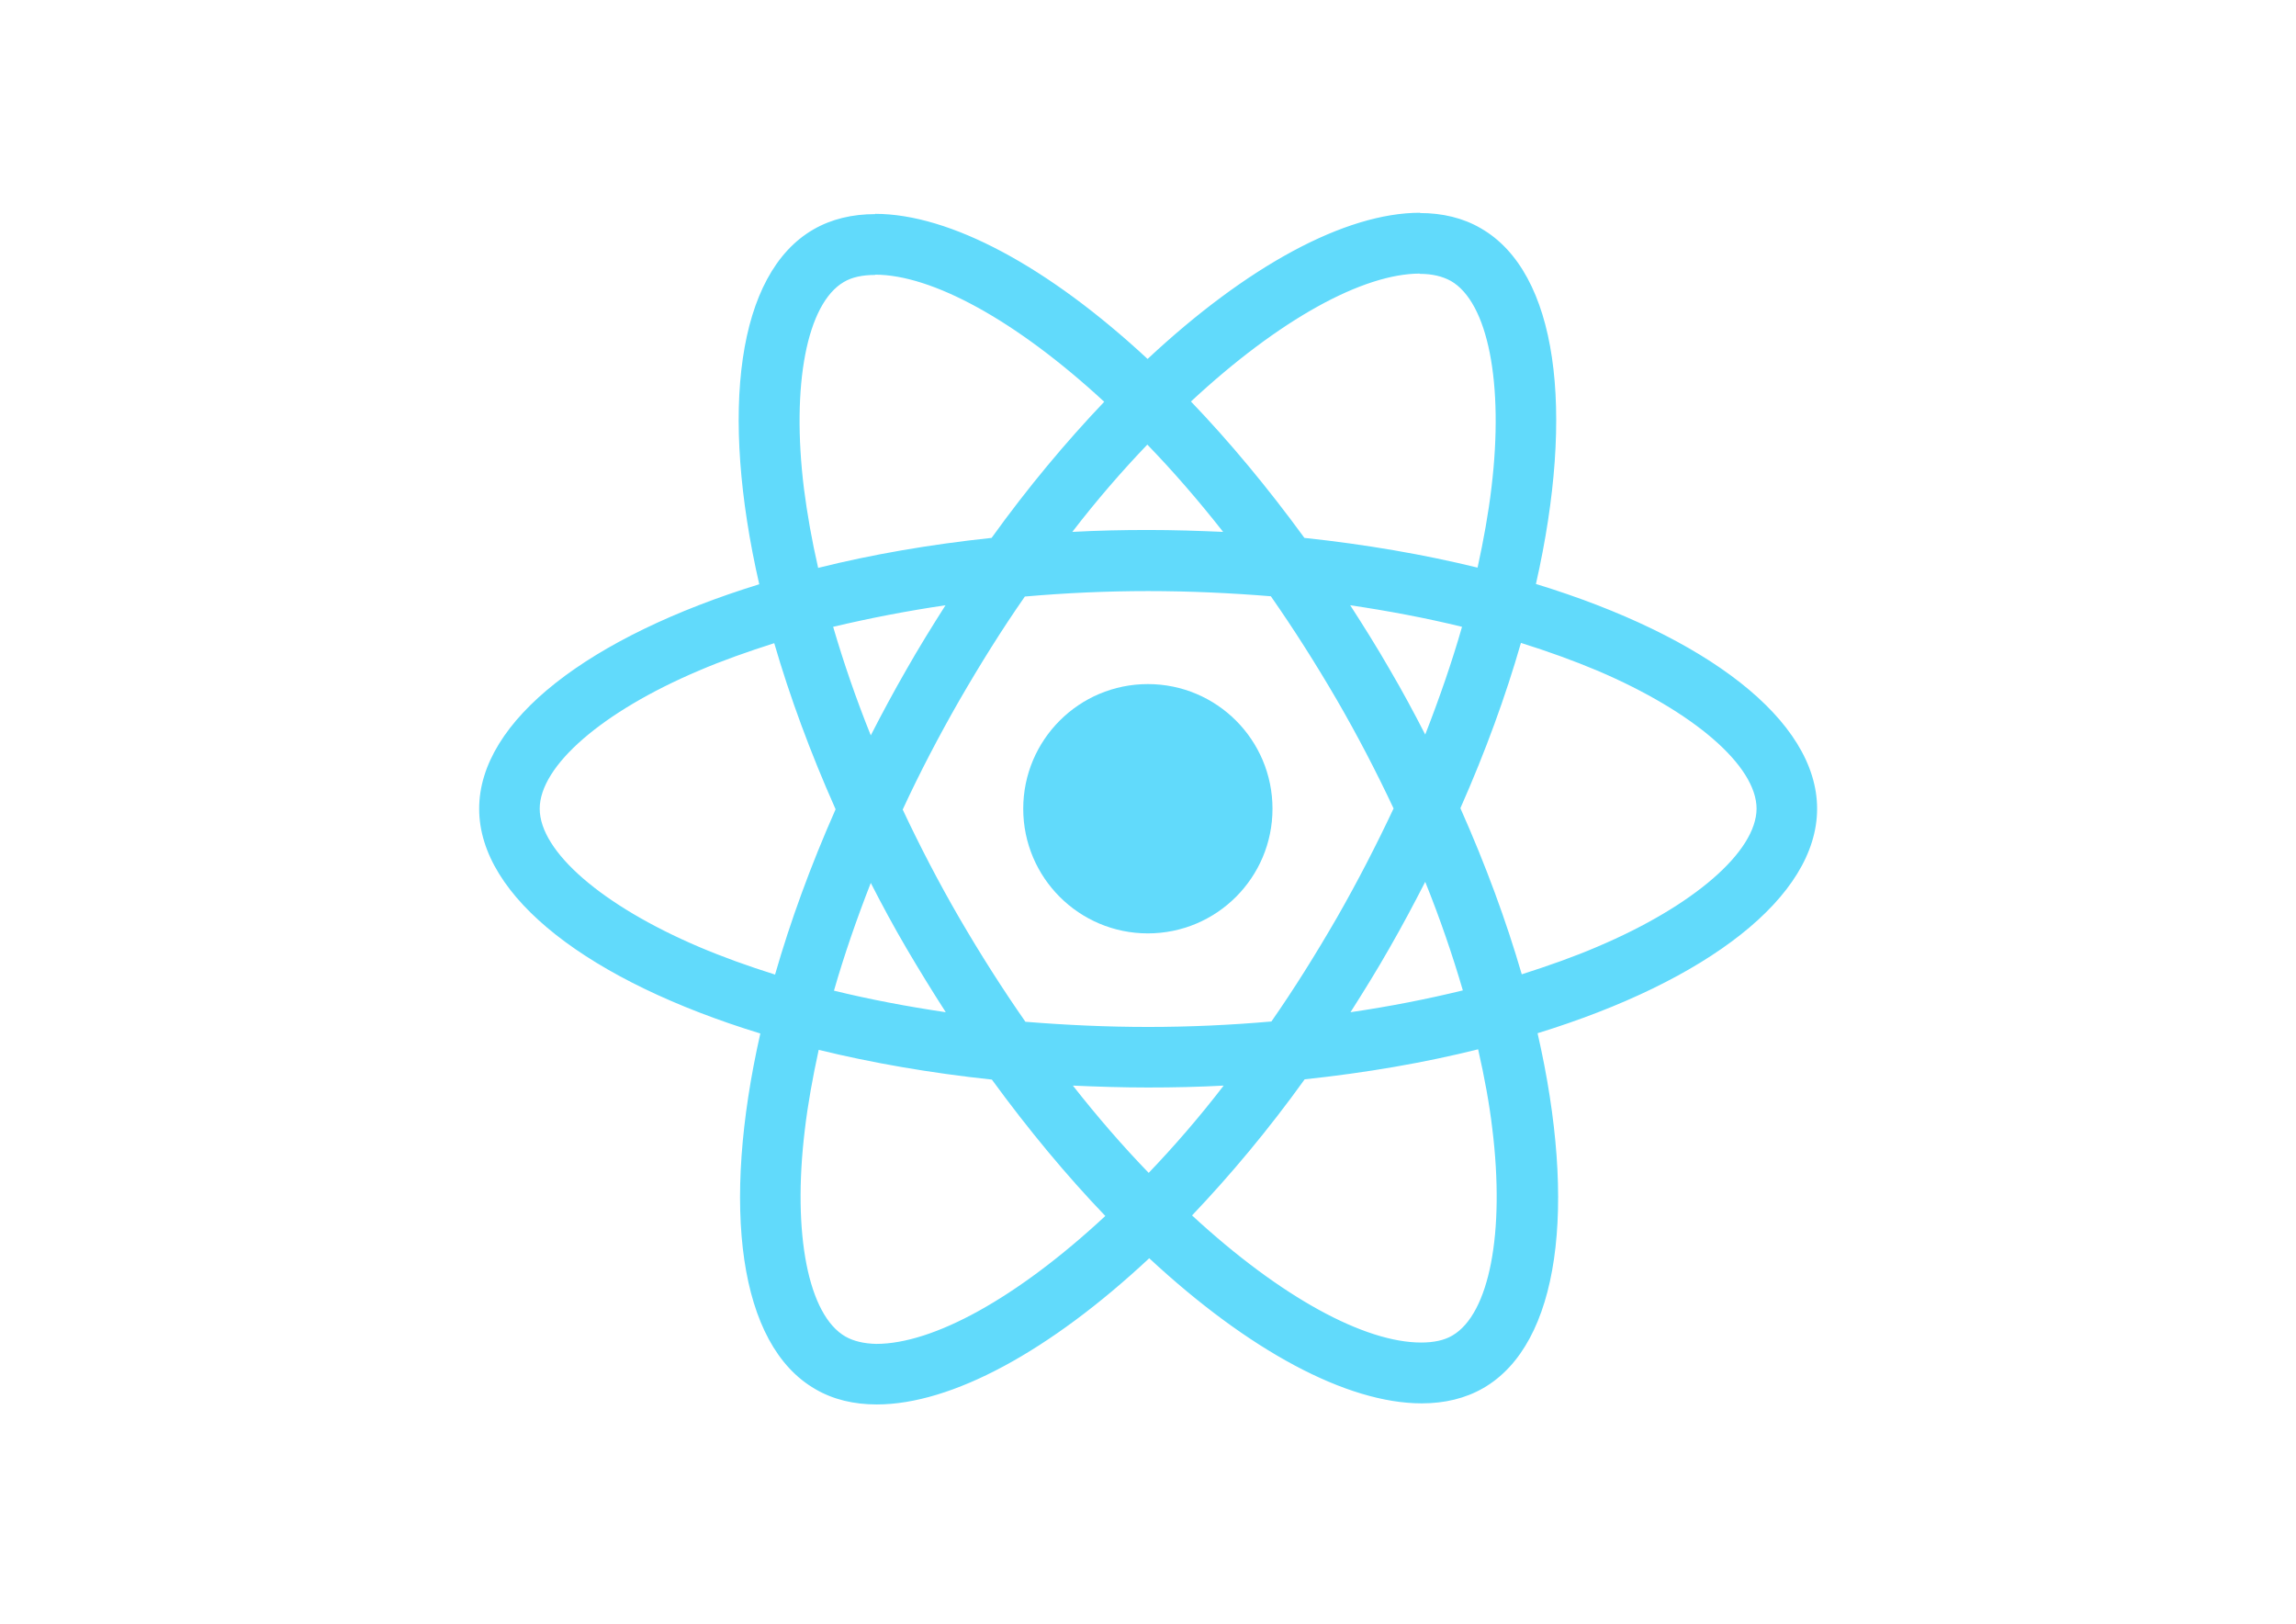
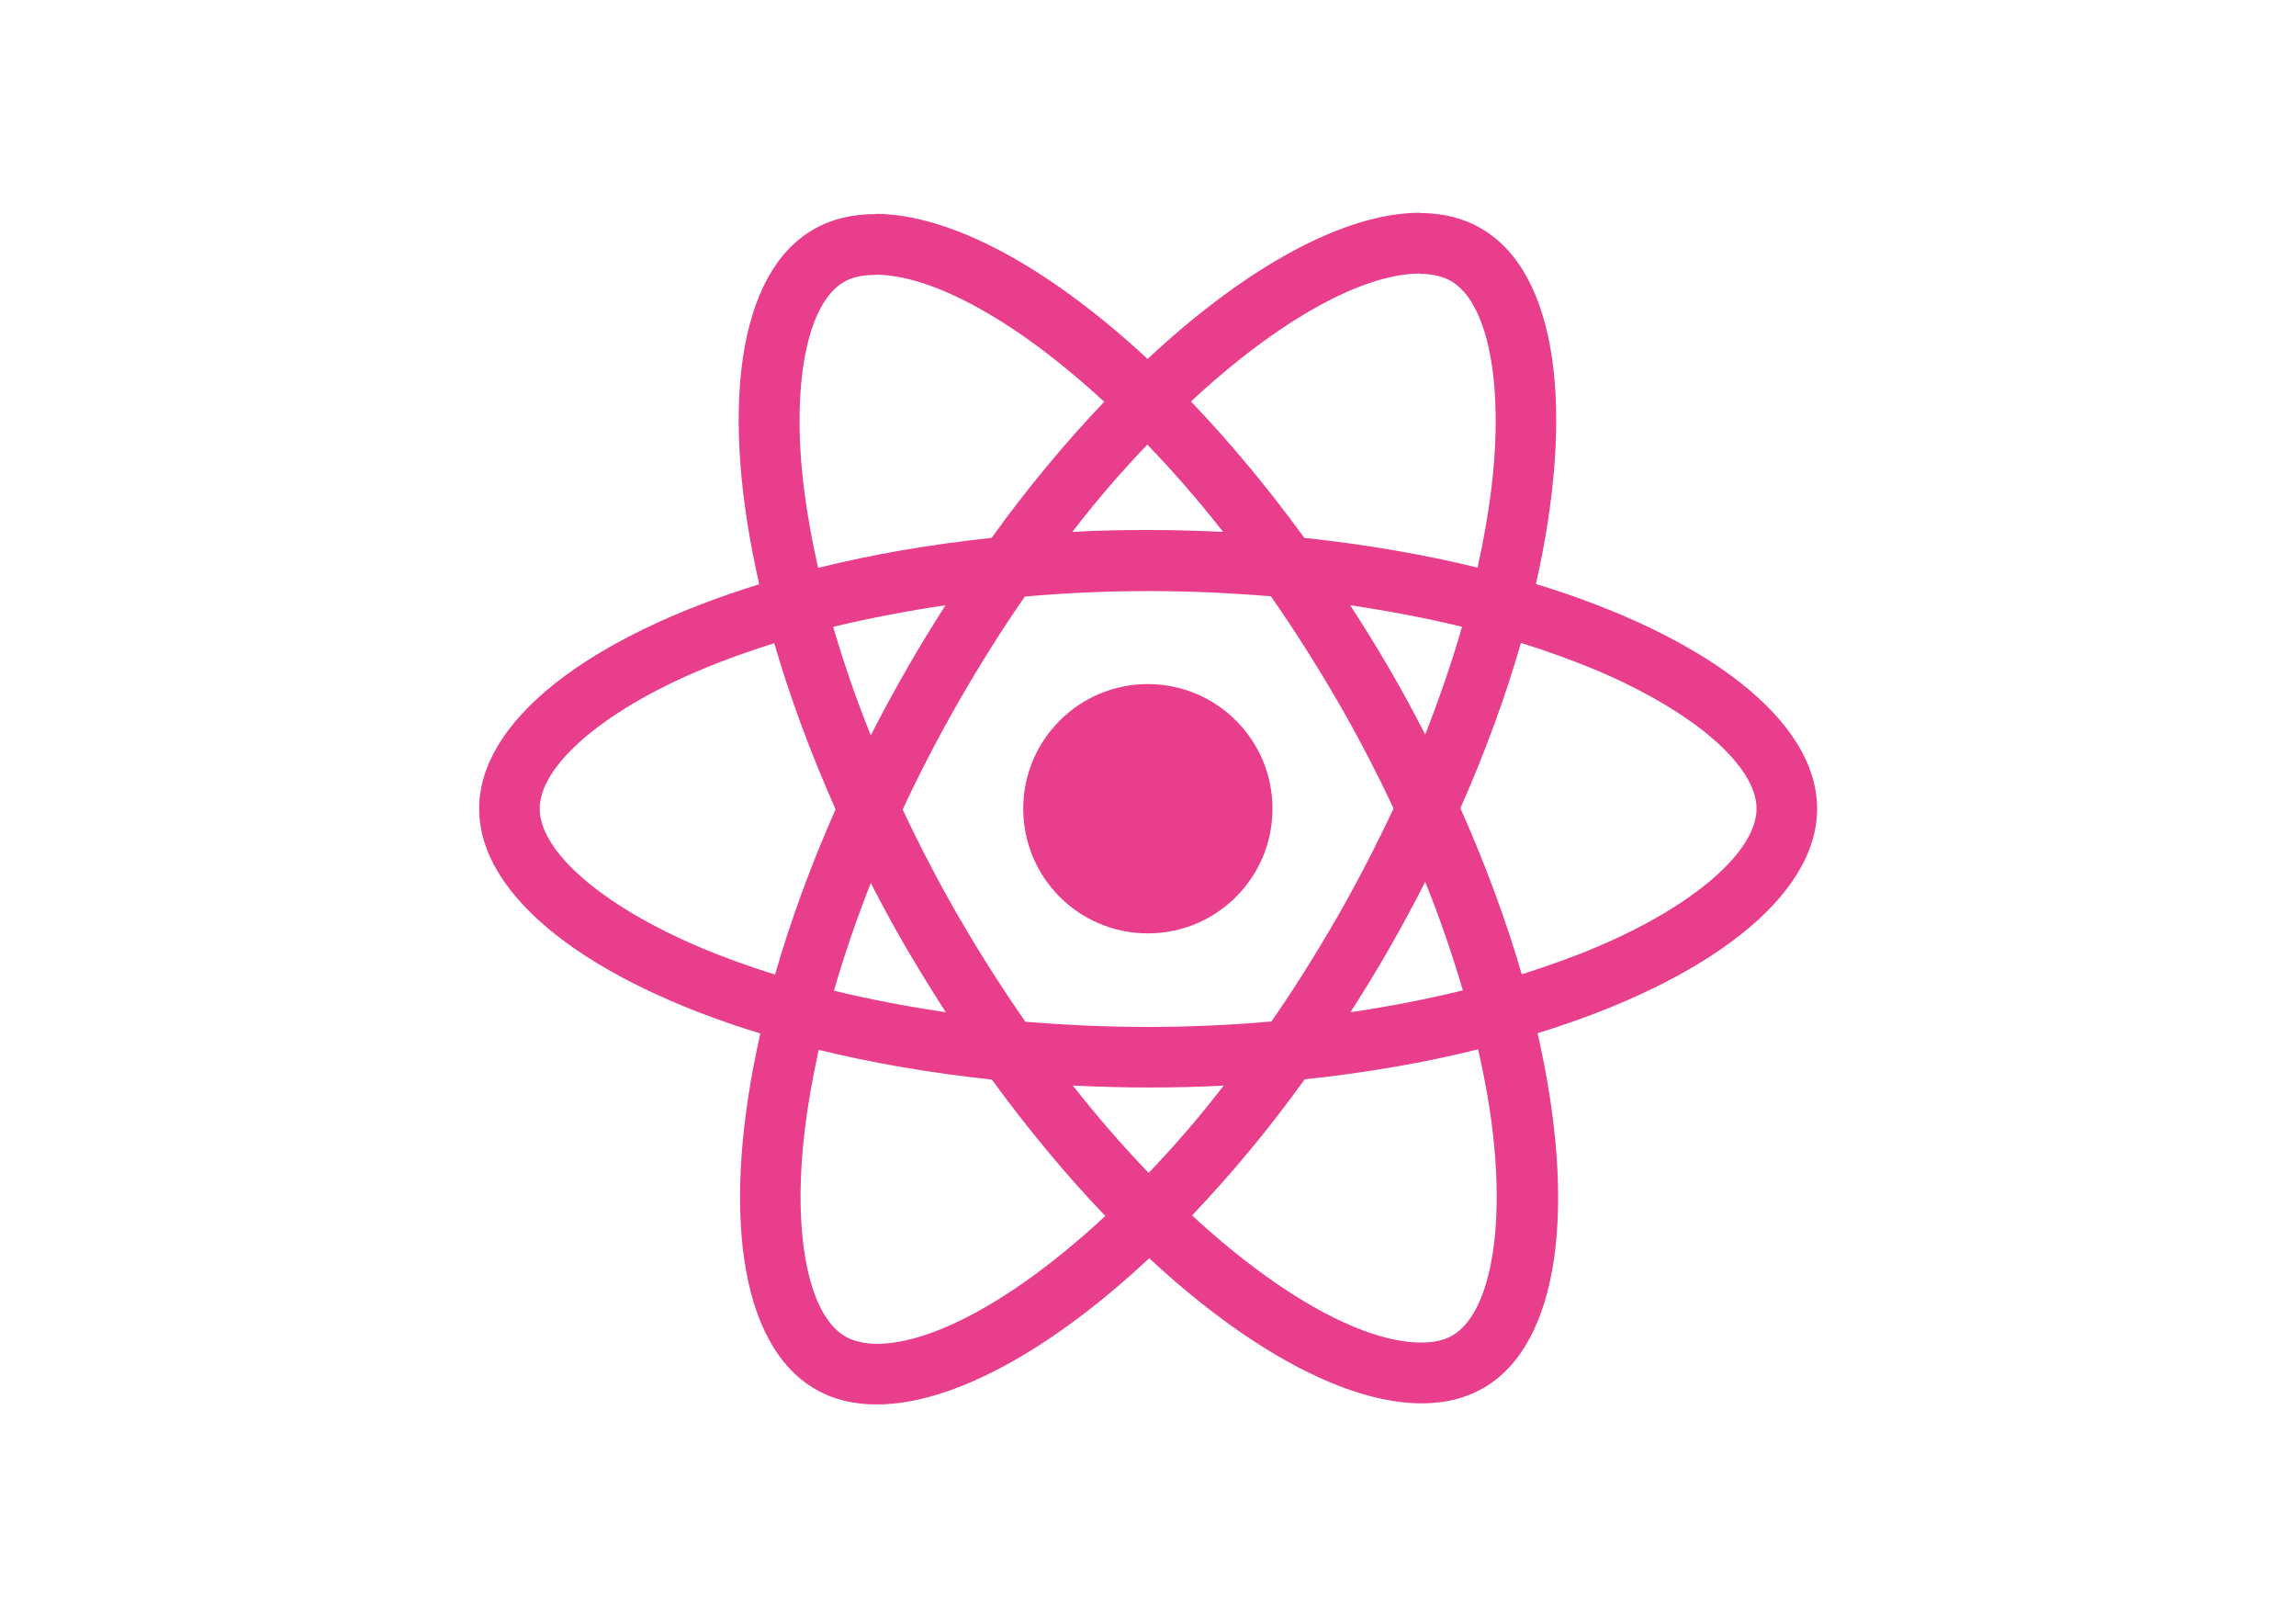
<svg xmlns="http://www.w3.org/2000/svg" viewBox="0 0 841.9 595.3">
-   <g fill="#61DAFB">
+   <g fill="#E83E8C">
    <path d="M666.3 296.5c0-32.5-40.7-63.3-103.1-82.4 14.4-63.6 8-114.2-20.2-130.4-6.5-3.8-14.1-5.6-22.4-5.6v22.3c4.6 0 8.3.9 11.4 2.6 13.6 7.8 19.5 37.5 14.9 75.7-1.1 9.4-2.9 19.3-5.1 29.4-19.6-4.8-41-8.5-63.5-10.9-13.5-18.5-27.5-35.3-41.6-50 32.6-30.3 63.2-46.9 84-46.9V78c-27.5 0-63.5 19.6-99.9 53.6-36.4-33.8-72.4-53.2-99.9-53.2v22.3c20.7 0 51.4 16.5 84 46.6-14 14.7-28 31.4-41.3 49.9-22.6 2.4-44 6.1-63.6 11-2.3-10-4-19.7-5.2-29-4.7-38.2 1.1-67.9 14.6-75.8 3-1.8 6.9-2.6 11.5-2.6V78.5c-8.4 0-16 1.8-22.6 5.6-28.1 16.2-34.4 66.7-19.9 130.1-62.2 19.2-102.7 49.9-102.7 82.3 0 32.5 40.7 63.3 103.1 82.4-14.4 63.6-8 114.2 20.2 130.4 6.5 3.8 14.1 5.6 22.5 5.6 27.5 0 63.5-19.6 99.9-53.6 36.4 33.8 72.4 53.2 99.9 53.2 8.4 0 16-1.8 22.6-5.6 28.1-16.2 34.4-66.7 19.9-130.1 62-19.1 102.5-49.9 102.5-82.3zm-130.2-66.7c-3.7 12.9-8.3 26.2-13.5 39.5-4.1-8-8.4-16-13.1-24-4.6-8-9.5-15.8-14.4-23.4 14.2 2.1 27.9 4.7 41 7.9zm-45.8 106.5c-7.8 13.5-15.8 26.3-24.1 38.2-14.9 1.3-30 2-45.2 2-15.1 0-30.2-.7-45-1.9-8.3-11.9-16.4-24.6-24.2-38-7.6-13.1-14.5-26.4-20.8-39.8 6.2-13.4 13.2-26.8 20.7-39.9 7.8-13.5 15.8-26.3 24.1-38.2 14.9-1.3 30-2 45.2-2 15.1 0 30.2.7 45 1.9 8.3 11.9 16.4 24.6 24.2 38 7.6 13.1 14.5 26.4 20.8 39.8-6.3 13.4-13.2 26.8-20.7 39.9zm32.3-13c5.4 13.4 10 26.8 13.8 39.8-13.1 3.2-26.9 5.9-41.2 8 4.9-7.7 9.8-15.6 14.4-23.7 4.6-8 8.9-16.1 13-24.1zM421.2 430c-9.3-9.6-18.6-20.3-27.8-32 9 .4 18.2.7 27.5.7 9.4 0 18.7-.2 27.8-.7-9 11.7-18.3 22.4-27.5 32zm-74.4-58.9c-14.2-2.1-27.9-4.7-41-7.9 3.7-12.9 8.3-26.2 13.5-39.5 4.1 8 8.4 16 13.1 24 4.7 8 9.5 15.8 14.4 23.4zM420.7 163c9.3 9.6 18.6 20.3 27.8 32-9-.4-18.2-.7-27.5-.7-9.4 0-18.7.2-27.8.7 9-11.7 18.3-22.4 27.5-32zm-74 58.9c-4.9 7.7-9.8 15.6-14.4 23.7-4.6 8-8.9 16-13 24-5.4-13.4-10-26.8-13.8-39.8 13.1-3.1 26.9-5.8 41.2-7.9zm-90.5 125.2c-35.4-15.1-58.3-34.9-58.3-50.6 0-15.7 22.9-35.6 58.3-50.6 8.6-3.7 18-7 27.7-10.1 5.7 19.6 13.2 40 22.5 60.9-9.2 20.8-16.6 41.1-22.2 60.6-9.9-3.1-19.3-6.5-28-10.2zM310 490c-13.6-7.8-19.5-37.5-14.9-75.7 1.1-9.4 2.9-19.3 5.1-29.4 19.6 4.8 41 8.5 63.5 10.9 13.5 18.5 27.5 35.3 41.6 50-32.6 30.3-63.2 46.9-84 46.9-4.5-.1-8.3-1-11.3-2.7zm237.2-76.2c4.7 38.2-1.1 67.9-14.6 75.8-3 1.8-6.9 2.6-11.5 2.6-20.7 0-51.4-16.5-84-46.6 14-14.7 28-31.4 41.3-49.9 22.6-2.4 44-6.1 63.6-11 2.3 10.1 4.1 19.8 5.2 29.1zm38.5-66.7c-8.6 3.7-18 7-27.7 10.1-5.7-19.6-13.2-40-22.5-60.9 9.2-20.8 16.6-41.1 22.2-60.6 9.9 3.1 19.3 6.5 28.1 10.2 35.4 15.1 58.3 34.9 58.3 50.6-.1 15.7-23 35.6-58.4 50.6zM320.8 78.4z" />
    <circle cx="420.9" cy="296.5" r="45.7" />
    <path d="M520.5 78.1z" />
  </g>
</svg>
